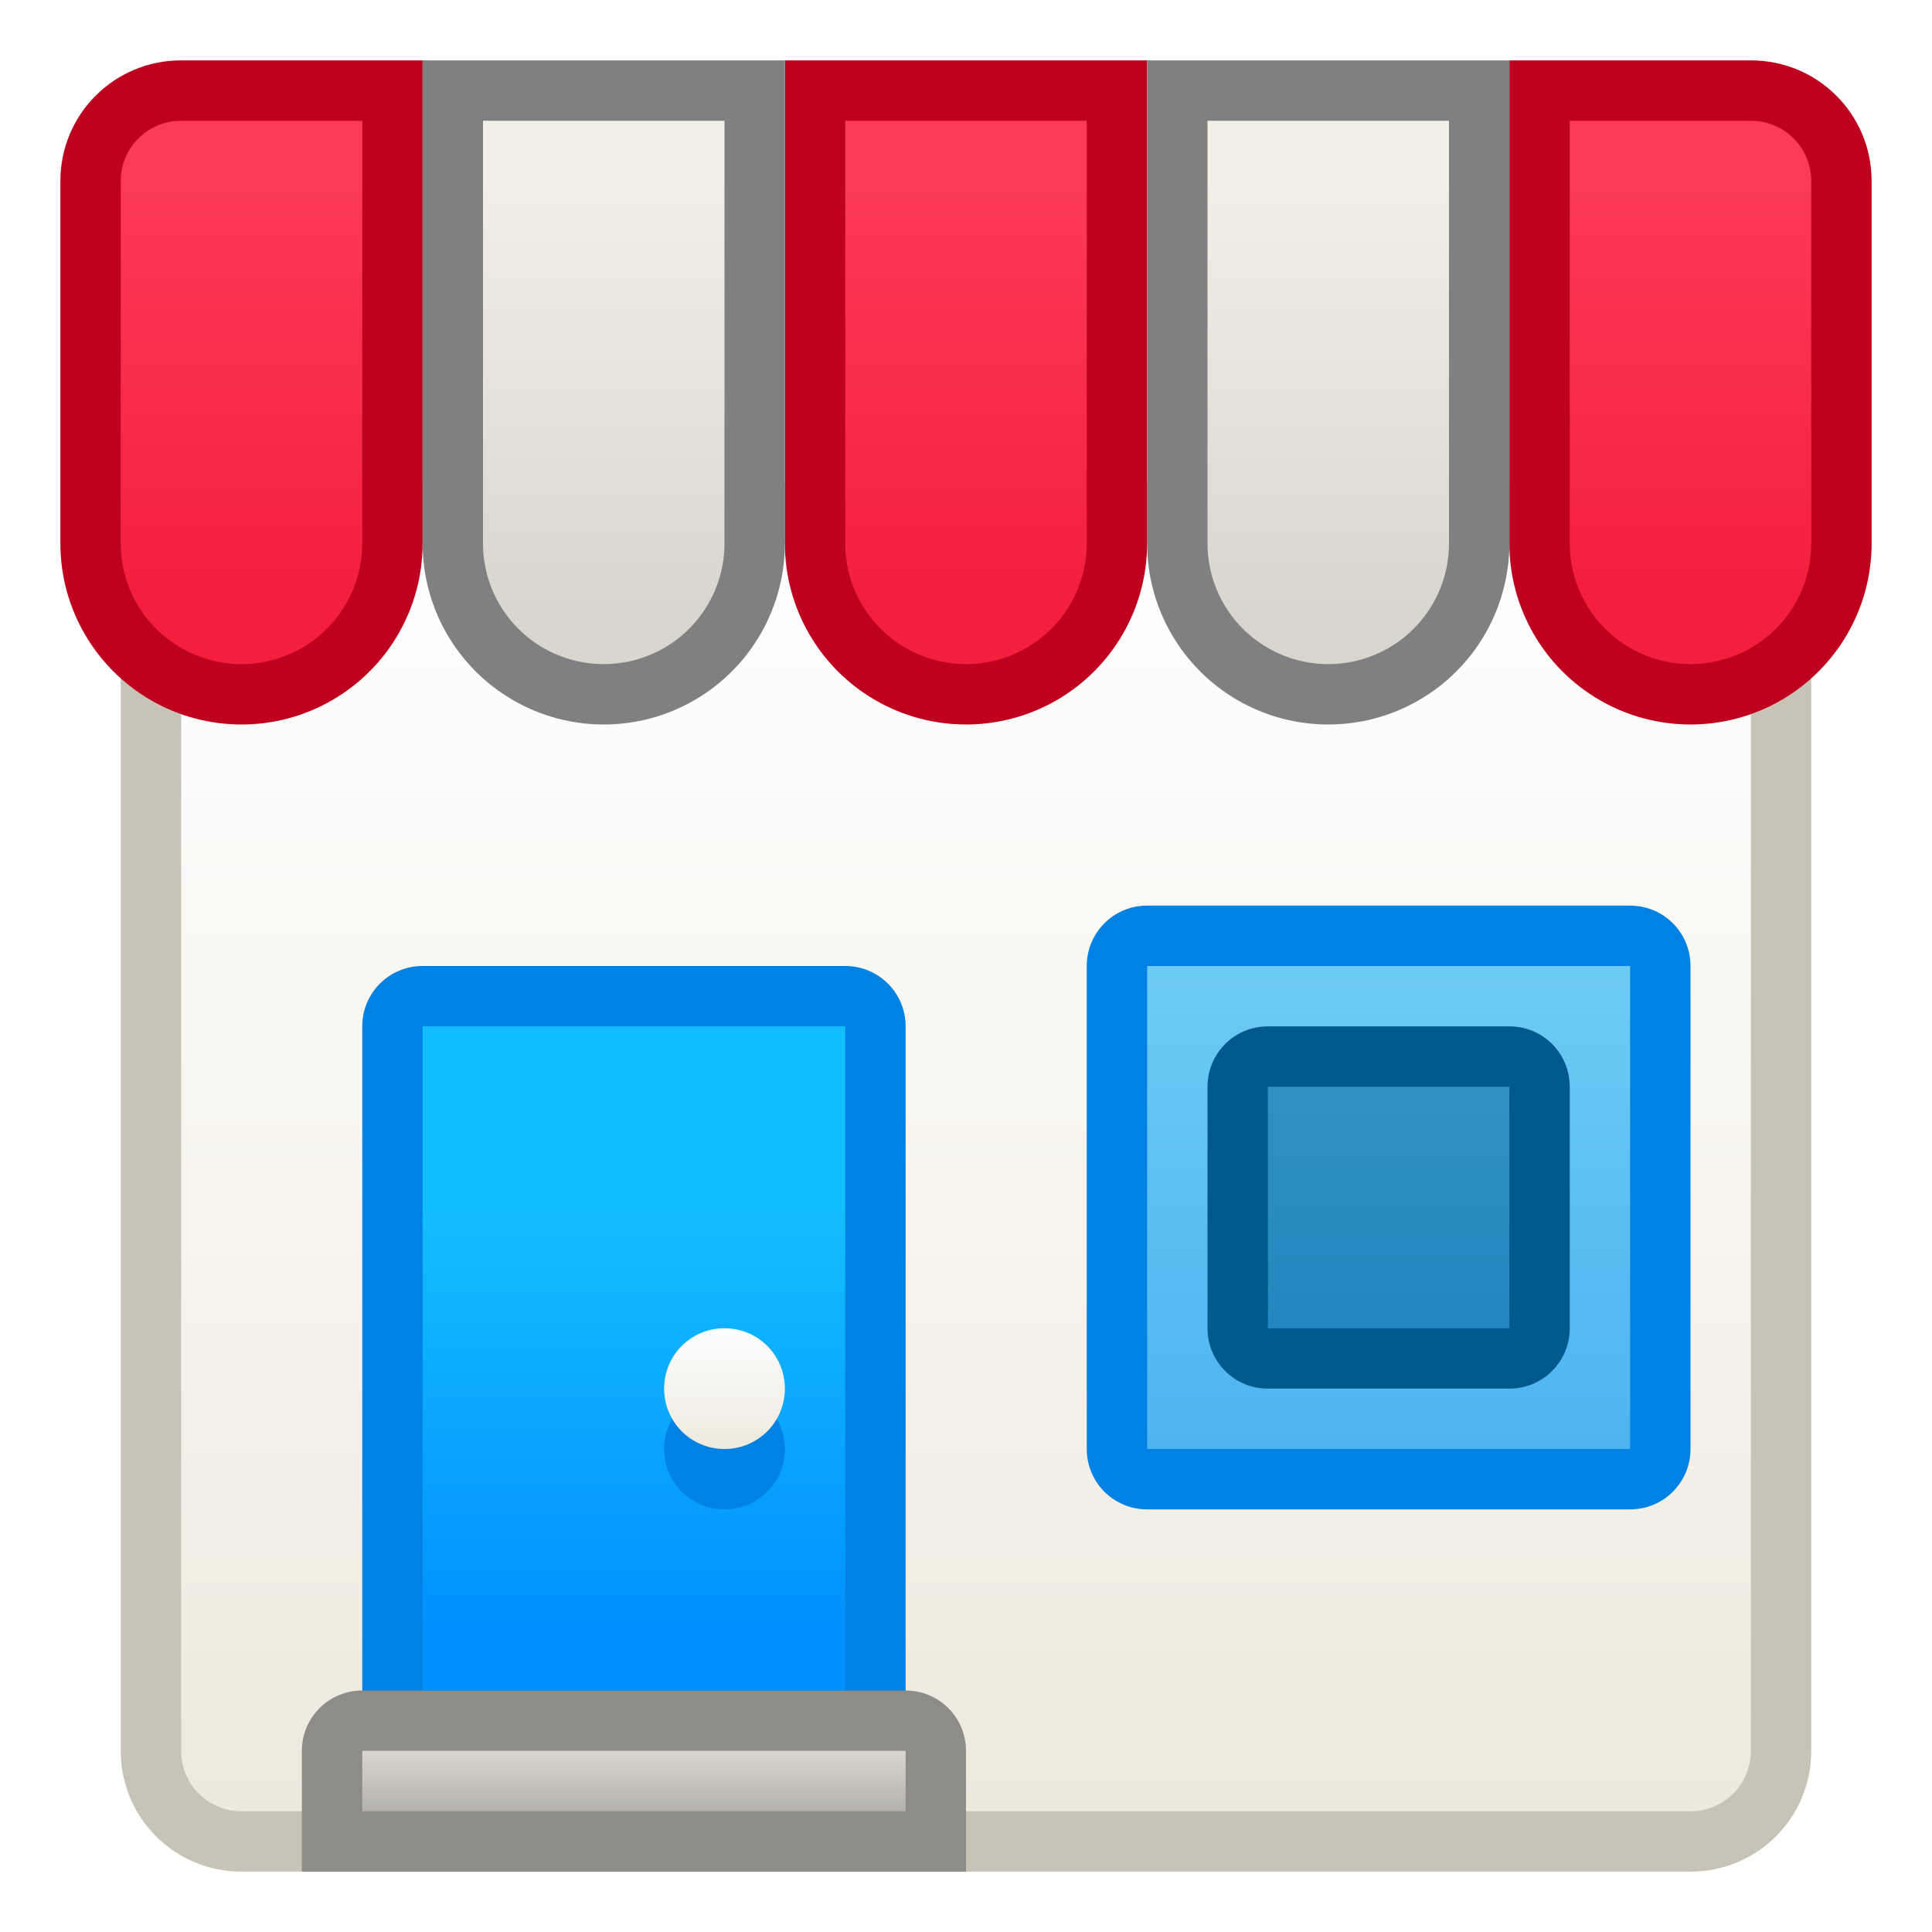
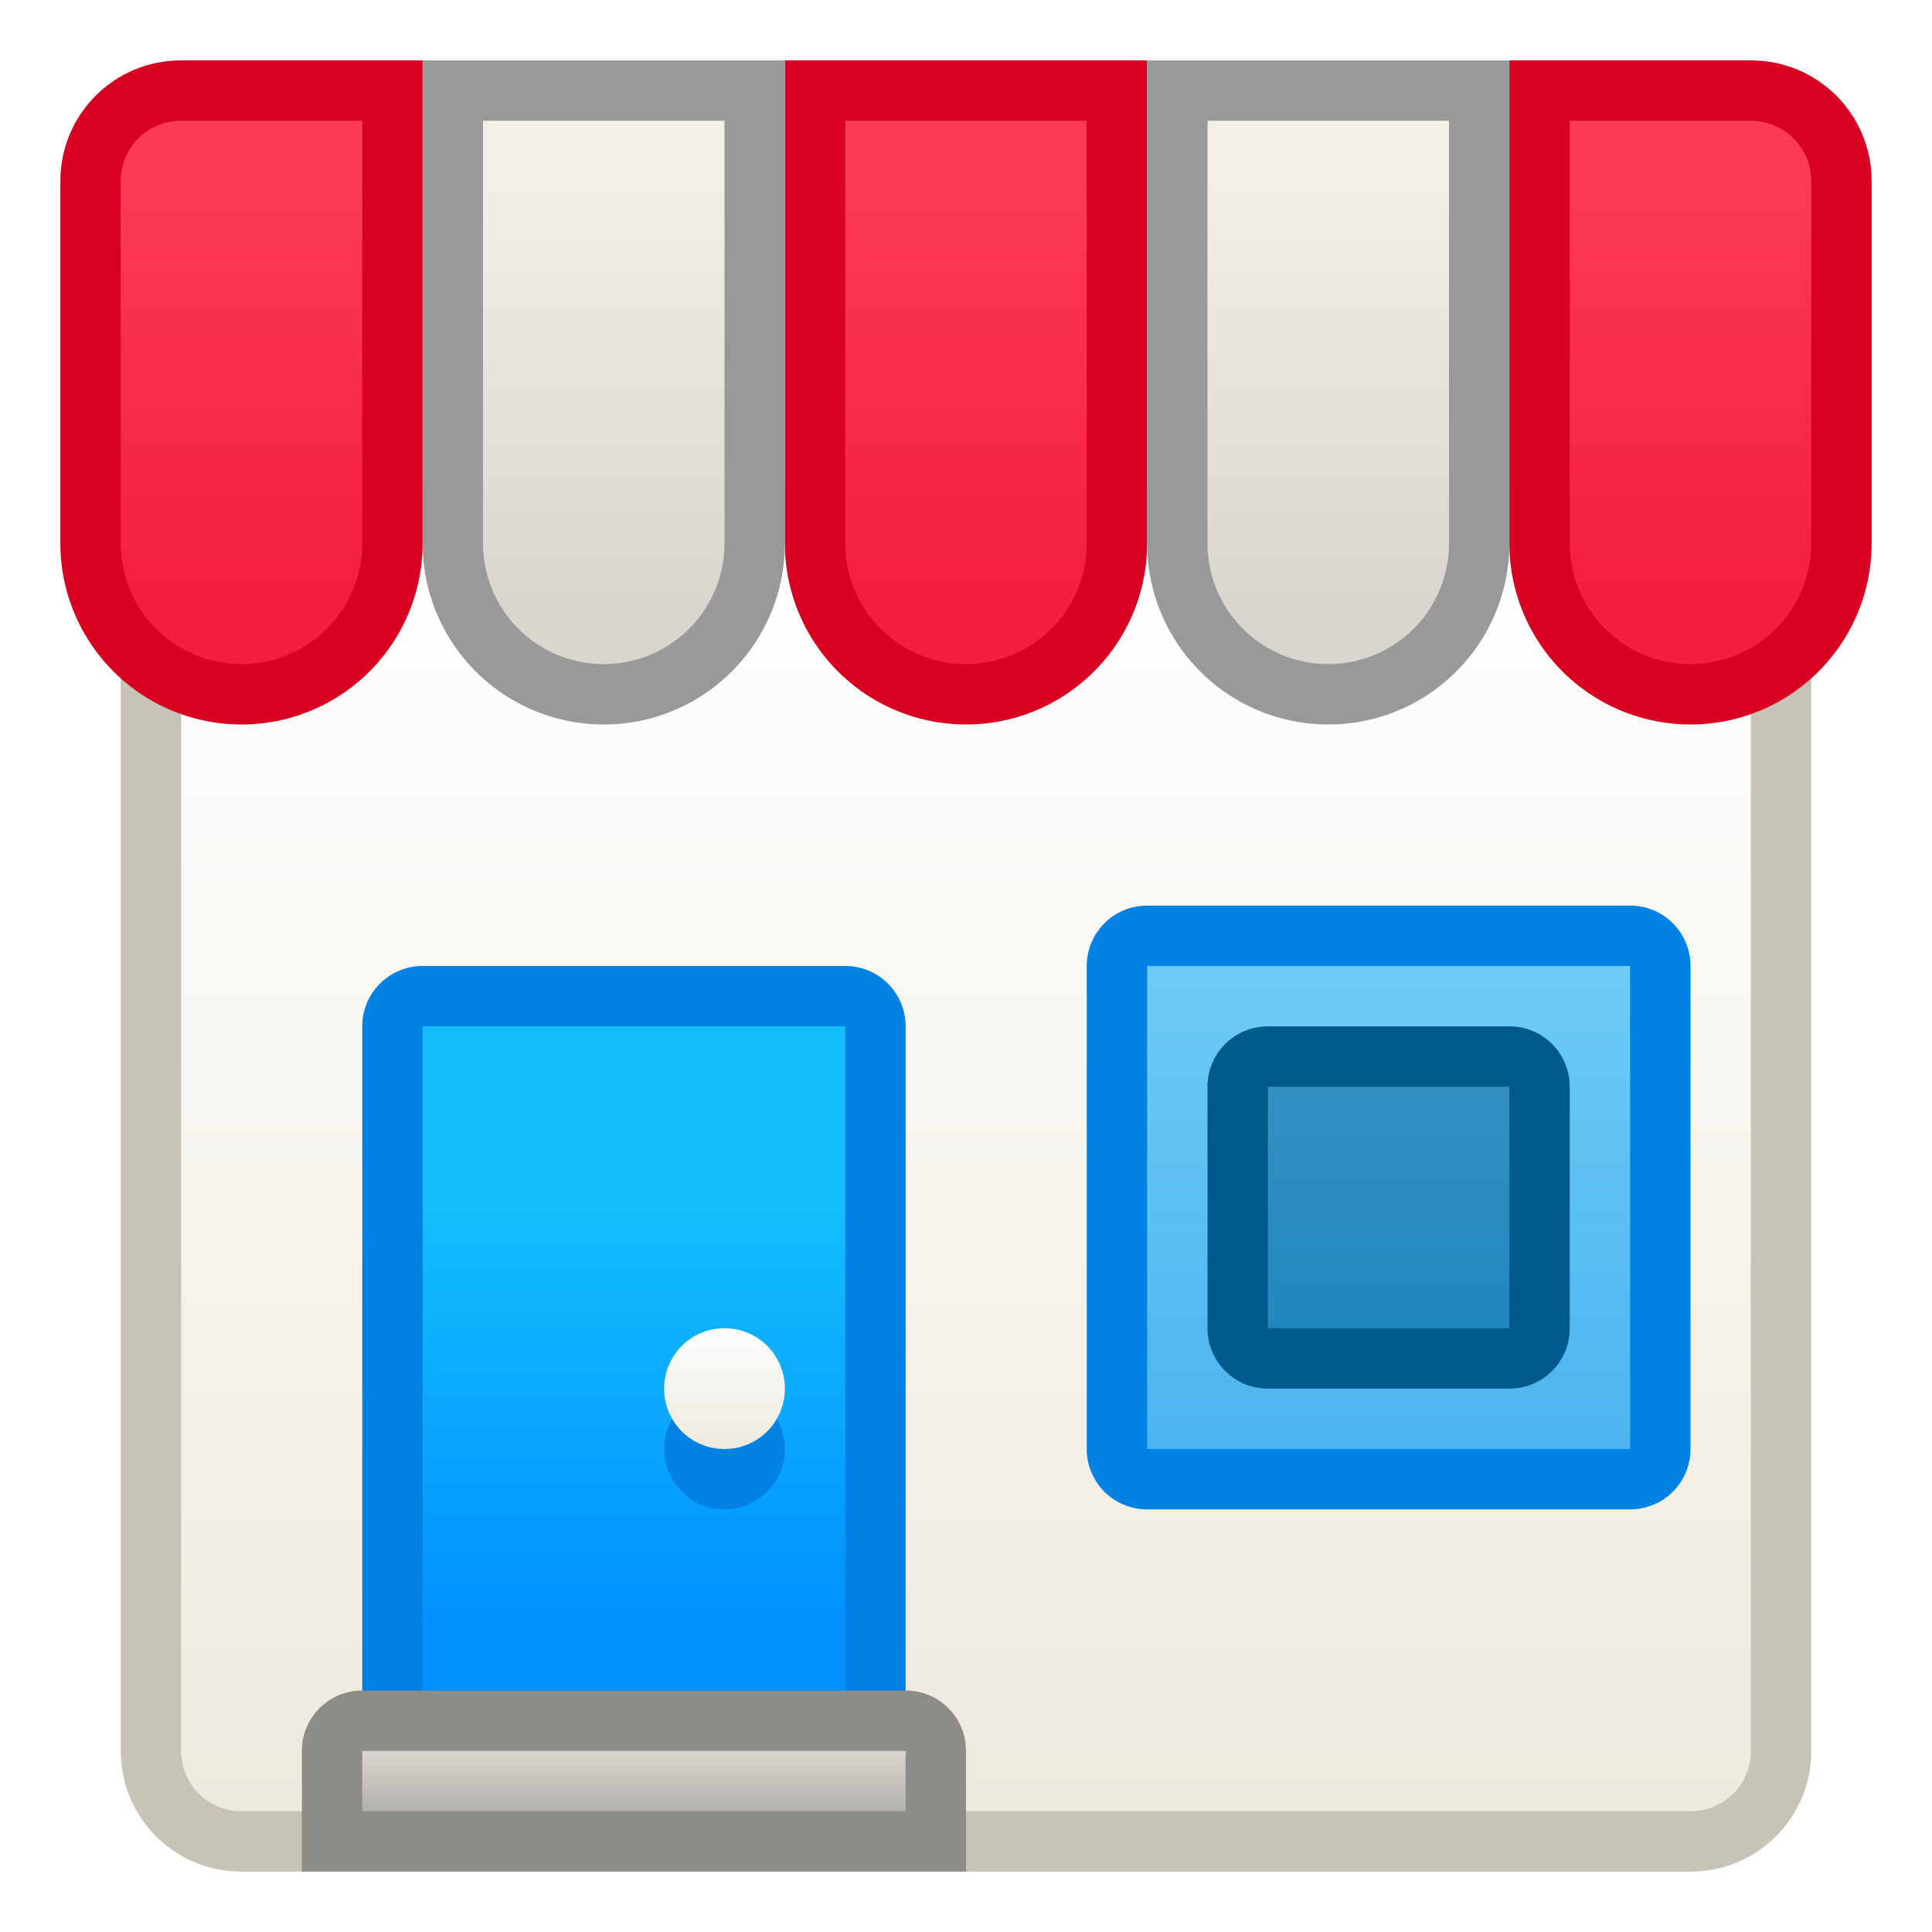
<svg xmlns="http://www.w3.org/2000/svg" xmlns:xlink="http://www.w3.org/1999/xlink" width="32" height="32" viewBox="0 0 32 32" version="1.1" id="svg8">
  <defs id="defs2">
    <linearGradient gradientTransform="translate(56,-4)" gradientUnits="userSpaceOnUse" y2="303.65" x2="-63" y1="311.65" x1="-63" id="linearGradient1036" xlink:href="#linearGradient1034" />
    <linearGradient id="linearGradient1034">
      <stop id="stop1030" offset="0" style="stop-color:#4cb4f0;stop-opacity:1" />
      <stop id="stop1032" offset="1" style="stop-color:#6dcbf5;stop-opacity:1" />
    </linearGradient>
    <linearGradient gradientTransform="translate(56,-4)" gradientUnits="userSpaceOnUse" y2="305.65" x2="-61" y1="309.65" x1="-61" id="linearGradient1044" xlink:href="#linearGradient1042" />
    <linearGradient id="linearGradient1042">
      <stop id="stop1038" offset="0" style="stop-color:#2187be;stop-opacity:1" />
      <stop id="stop1040" offset="1" style="stop-color:#3290c3;stop-opacity:1" />
    </linearGradient>
    <linearGradient gradientTransform="translate(55,-7)" gradientUnits="userSpaceOnUse" y2="312.65" x2="-70" y1="314.65" x1="-70" id="linearGradient993" xlink:href="#linearGradient934" />
    <linearGradient id="linearGradient934">
      <stop id="stop930" offset="0" style="stop-color:#eee9dd;stop-opacity:1" />
      <stop id="stop932" offset="1" style="stop-color:#ffffff;stop-opacity:0.986" />
    </linearGradient>
    <linearGradient gradientTransform="translate(54,-7)" gradientUnits="userSpaceOnUse" y2="310.65" x2="-71" y1="317.65" x1="-71" id="linearGradient973" xlink:href="#linearGradient5716" />
    <linearGradient id="linearGradient5716">
      <stop id="stop5712" offset="0" style="stop-color:#0090ff;stop-opacity:1" />
      <stop id="stop5714" offset="1" style="stop-color:#13befd;stop-opacity:1" />
    </linearGradient>
    <linearGradient gradientTransform="translate(55,-7)" gradientUnits="userSpaceOnUse" y2="319.65" x2="-74" y1="320.65" x1="-74" id="linearGradient981" xlink:href="#linearGradient979" />
    <linearGradient id="linearGradient979">
      <stop id="stop975" offset="0" style="stop-color:#b3b1ab;stop-opacity:1;" />
      <stop id="stop977" offset="1" style="stop-color:#d9d6cf;stop-opacity:1" />
    </linearGradient>
    <linearGradient gradientUnits="userSpaceOnUse" y2="299.65" x2="-71" y1="319.65" x1="-71" id="linearGradient936" xlink:href="#linearGradient934" gradientTransform="translate(56,-6)" />
    <linearGradient gradientTransform="translate(-16,-4)" gradientUnits="userSpaceOnUse" y2="290.65" x2="17" y1="297.65" x1="17" id="linearGradient880" xlink:href="#linearGradient4774" />
    <linearGradient id="linearGradient4774">
      <stop style="stop-color:#f41e3d;stop-opacity:1" offset="0" id="stop4770" />
      <stop style="stop-color:#fc3a56;stop-opacity:1" offset="1" id="stop4772" />
    </linearGradient>
    <linearGradient gradientTransform="translate(-16,-4)" gradientUnits="userSpaceOnUse" y2="290.65" x2="11" y1="297.65" x1="11" id="linearGradient902-3" xlink:href="#linearGradient908" />
    <linearGradient id="linearGradient908">
      <stop id="stop904" offset="0" style="stop-color:#d9d6cf;stop-opacity:1" />
      <stop id="stop906" offset="1" style="stop-color:#f2efe7;stop-opacity:1" />
    </linearGradient>
    <linearGradient gradientTransform="translate(-16,-4)" gradientUnits="userSpaceOnUse" y2="290.65" x2="5" y1="297.65" x1="5" id="linearGradient872" xlink:href="#linearGradient4774" />
    <linearGradient gradientTransform="translate(-16,-4)" gradientUnits="userSpaceOnUse" y2="290.65" x2="-1" y1="297.65" x1="-1" id="linearGradient888-5" xlink:href="#linearGradient908" />
    <linearGradient gradientTransform="translate(-16,-4)" gradientUnits="userSpaceOnUse" y2="290.65" x2="-7" y1="297.65" x1="-7" id="linearGradient864" xlink:href="#linearGradient4774" />
  </defs>
  <g id="layer1" transform="translate(0,-282.65)">
    <g id="g2933" transform="translate(27,-1)">
      <path id="rect926" d="M -23,291.65 H 1 c 1.108,0 2,0.892 2,2 v 19 c 0,1.108 -0.892,2 -2,2 h -24 c -1.108,0 -2,-0.892 -2,-2 v -19 c 0,-1.108 0.892,-2 2,-2 z" style="opacity:1;fill:#c8c3b7;fill-opacity:1;stroke:none;stroke-width:0.808;stroke-linecap:round;stroke-linejoin:round;stroke-miterlimit:4;stroke-dasharray:none;stroke-opacity:1;paint-order:stroke markers fill" />
      <path id="rect928" d="M -23,292.65 H 1 c 0.554,0 1,0.446 1,1 v 19 c 0,0.554 -0.446,1 -1,1 H -23 c -0.554,0 -1,-0.446 -1,-1 v -19 c 0,-0.554 0.446,-1 1,-1 z" style="opacity:1;fill:url(#linearGradient936);fill-opacity:1;stroke:none;stroke-width:0.808;stroke-linecap:round;stroke-linejoin:round;stroke-miterlimit:4;stroke-dasharray:none;stroke-opacity:1;paint-order:stroke markers fill" />
      <path id="rect963" d="m -20,299.65 h 7 c 0.554,0 1,0.446 1,1 v 11 c 0,0.554 -0.446,1 -1,1 H -20 c -0.554,0 -1,-0.446 -1,-1 v -11 c 0,-0.554 0.446,-1 1,-1 z" style="opacity:1;fill:#0082e5;fill-opacity:1;stroke:none;stroke-width:0.808;stroke-linecap:round;stroke-linejoin:round;stroke-miterlimit:4;stroke-dasharray:none;stroke-opacity:1;paint-order:stroke markers fill" />
      <path id="rect938" d="m -21,311.65 c -0.554,0 -1,0.446 -1,1 v 1 1 h 1 9 1 v -1 -1 c 0,-0.554 -0.446,-1 -1,-1 z" style="opacity:1;fill:#8e8c87;fill-opacity:1;stroke:none;stroke-width:0.808;stroke-linecap:round;stroke-linejoin:round;stroke-miterlimit:4;stroke-dasharray:none;stroke-opacity:1;paint-order:stroke markers fill" />
      <path id="rect965" d="m -20,300.65 h 7 v 11 h -7 z" style="opacity:1;fill:url(#linearGradient973);fill-opacity:1;stroke:none;stroke-width:0.808;stroke-linecap:round;stroke-linejoin:round;stroke-miterlimit:4;stroke-dasharray:none;stroke-opacity:1;paint-order:stroke markers fill" />
      <path id="rect945" d="m -21,312.65 h 9 v 1 h -9 z" style="opacity:1;fill:url(#linearGradient981);fill-opacity:1;stroke:none;stroke-width:0.808;stroke-linecap:round;stroke-linejoin:round;stroke-miterlimit:4;stroke-dasharray:none;stroke-opacity:1;paint-order:stroke markers fill" />
      <path id="rect985-5" d="m -15,306.65 c 0.554,0 1,0.446 1,1 0,0.554 -0.446,1 -1,1 -0.554,0 -1,-0.446 -1,-1 0,-0.554 0.446,-1 1,-1 z" style="opacity:1;fill:#0082e5;fill-opacity:1;stroke:none;stroke-width:0.808;stroke-linecap:round;stroke-linejoin:round;stroke-miterlimit:4;stroke-dasharray:none;stroke-opacity:1;paint-order:stroke markers fill" />
      <path id="rect985" d="m -15,305.65 c 0.554,0 1,0.446 1,1 0,0.554 -0.446,1 -1,1 -0.554,0 -1,-0.446 -1,-1 0,-0.554 0.446,-1 1,-1 z" style="opacity:1;fill:url(#linearGradient993);fill-opacity:1;stroke:none;stroke-width:0.808;stroke-linecap:round;stroke-linejoin:round;stroke-miterlimit:4;stroke-dasharray:none;stroke-opacity:1;paint-order:stroke markers fill" />
      <path id="rect1019" d="M -8,298.65 H 1e-6 c 0.554,0 1,0.446 1,1 v 8 c 0,0.554 -0.446,1 -1,1 H -8 c -0.554,0 -1,-0.446 -1,-1 v -8 c 0,-0.554 0.446,-1 1,-1 z" style="opacity:1;fill:#0082e5;fill-opacity:1;stroke:none;stroke-width:0.808;stroke-linecap:round;stroke-linejoin:round;stroke-miterlimit:4;stroke-dasharray:none;stroke-opacity:1;paint-order:stroke markers fill" />
      <path id="rect1021" d="m -8,299.65 h 8 v 8 h -8 z" style="opacity:1;fill:url(#linearGradient1036);fill-opacity:1;stroke:none;stroke-width:0.808;stroke-linecap:round;stroke-linejoin:round;stroke-miterlimit:4;stroke-dasharray:none;stroke-opacity:1;paint-order:stroke markers fill" />
      <path id="rect1023" d="m -6,300.65 h 4 c 0.554,0 1,0.446 1,1 v 4 c 0,0.554 -0.446,1 -1,1 h -4 c -0.554,0 -1,-0.446 -1,-1 v -4 c 0,-0.554 0.446,-1 1,-1 z" style="opacity:1;fill:#00598c;fill-opacity:1;stroke:none;stroke-width:0.808;stroke-linecap:round;stroke-linejoin:round;stroke-miterlimit:4;stroke-dasharray:none;stroke-opacity:1;paint-order:stroke markers fill" />
      <path id="rect1025" d="m -6,301.65 h 4 v 4 h -4 z" style="opacity:1;fill:url(#linearGradient1044);fill-opacity:1;stroke:none;stroke-width:0.808;stroke-linecap:round;stroke-linejoin:round;stroke-miterlimit:4;stroke-dasharray:none;stroke-opacity:1;paint-order:stroke markers fill" />
-       <path id="path1075-0" d="m -24,284.65 c -1.108,0 -2,0.892 -2,2 v 1 3 2 c 1.49e-4,1.072 0.572,2.062 1.5,2.598 0.928,0.536 2.072,0.536 3,0 0.928,-0.536 1.5,-1.526 1.5,-2.598 v -2 -3 -1 -2 h -2 z m 10,0 v 2 4 2 c 1.49e-4,1.072 0.572,2.062 1.5,2.598 0.928,0.536 2.072,0.536 3,0 0.928,-0.536 1.5,-1.526 1.5,-2.598 v -5 -1 -2 h -2 -2 z m 12,0 v 2 4 2 c 1.49e-4,1.072 0.572,2.062 1.5,2.598 0.928,0.536 2.072,0.536 3,0 0.928,-0.536 1.5,-1.526 1.5,-2.598 v -5 -1 c 0,-1.108 -0.892,-2 -2,-2 H 0 Z" style="opacity:1;fill:#be011e;fill-opacity:1;stroke:none;stroke-width:0.808;stroke-linecap:round;stroke-linejoin:round;stroke-miterlimit:4;stroke-dasharray:none;stroke-opacity:1;paint-order:stroke markers fill" />
-       <path id="path1075-0-1" d="m -20,284.65 v 2 4 2 c 1.49e-4,1.072 0.572,2.062 1.5,2.598 0.928,0.536 2.072,0.536 3,0 0.928,-0.536 1.5,-1.526 1.5,-2.598 v -5 -1 -2 h -2 -2 z m 12,0 v 2 4 2 c 1.49e-4,1.072 0.572,2.062 1.5,2.598 0.928,0.536 2.072,0.536 3,0 0.928,-0.536 1.5,-1.526 1.5,-2.598 v -5 -1 -2 h -2 -2 z" style="opacity:1;fill:#808080;fill-opacity:1;stroke:none;stroke-width:0.808;stroke-linecap:round;stroke-linejoin:round;stroke-miterlimit:4;stroke-dasharray:none;stroke-opacity:1;paint-order:stroke markers fill" />
+       <path id="path1075-0" d="m -24,284.65 c -1.108,0 -2,0.892 -2,2 v 1 3 2 c 1.49e-4,1.072 0.572,2.062 1.5,2.598 0.928,0.536 2.072,0.536 3,0 0.928,-0.536 1.5,-1.526 1.5,-2.598 v -2 -3 -1 -2 h -2 z m 10,0 v 2 4 2 c 1.49e-4,1.072 0.572,2.062 1.5,2.598 0.928,0.536 2.072,0.536 3,0 0.928,-0.536 1.5,-1.526 1.5,-2.598 v -5 -1 -2 h -2 -2 z m 12,0 v 2 4 2 c 1.49e-4,1.072 0.572,2.062 1.5,2.598 0.928,0.536 2.072,0.536 3,0 0.928,-0.536 1.5,-1.526 1.5,-2.598 v -5 -1 c 0,-1.108 -0.892,-2 -2,-2 H 0 Z" style="opacity:1;fill:#d90122;fill-opacity:1;stroke:none;stroke-width:0.808;stroke-linecap:round;stroke-linejoin:round;stroke-miterlimit:4;stroke-dasharray:none;stroke-opacity:1;paint-order:stroke markers fill" />
+       <path id="path1075-0-1" d="m -20,284.65 v 2 4 2 c 1.49e-4,1.072 0.572,2.062 1.5,2.598 0.928,0.536 2.072,0.536 3,0 0.928,-0.536 1.5,-1.526 1.5,-2.598 v -5 -1 -2 h -2 -2 z m 12,0 v 2 4 2 c 1.49e-4,1.072 0.572,2.062 1.5,2.598 0.928,0.536 2.072,0.536 3,0 0.928,-0.536 1.5,-1.526 1.5,-2.598 v -5 -1 -2 h -2 -2 z" style="opacity:1;fill:#999999;fill-opacity:1;stroke:none;stroke-width:0.808;stroke-linecap:round;stroke-linejoin:round;stroke-miterlimit:4;stroke-dasharray:none;stroke-opacity:1;paint-order:stroke markers fill" />
      <path id="path1075-0-9-2" d="m -1,285.65 v 1 5 1 c -1.32e-4,0.715 0.381,1.375 1,1.732 0.619,0.357 1.381,0.357 2,0 0.619,-0.357 1,-1.018 1,-1.732 v -1 -5 c 0,-0.554 -0.446,-1 -1,-1 H 0 Z" style="opacity:1;fill:url(#linearGradient880);fill-opacity:1;stroke:none;stroke-width:0.539;stroke-linecap:round;stroke-linejoin:round;stroke-miterlimit:4;stroke-dasharray:none;stroke-opacity:1;paint-order:stroke markers fill" />
      <path id="path1075-0-9-2-0" d="m -7,285.65 v 1 5 1 c -1.32e-4,0.715 0.381,1.375 1,1.732 0.619,0.357 1.381,0.357 2,0 0.619,-0.357 1,-1.018 1,-1.732 v -1 -5 -1 h -1 -2 z" style="opacity:1;fill:url(#linearGradient902-3);fill-opacity:1;stroke:none;stroke-width:0.539;stroke-linecap:round;stroke-linejoin:round;stroke-miterlimit:4;stroke-dasharray:none;stroke-opacity:1;paint-order:stroke markers fill" />
      <path id="path1075-0-9-2-2" d="m -13,285.65 v 1 5 1 c -1.32e-4,0.715 0.381,1.375 1,1.732 0.619,0.357 1.381,0.357 2,0 0.619,-0.357 1,-1.018 1,-1.732 v -1 -5 -1 h -1 -2 z" style="opacity:1;fill:url(#linearGradient872);fill-opacity:1;stroke:none;stroke-width:0.539;stroke-linecap:round;stroke-linejoin:round;stroke-miterlimit:4;stroke-dasharray:none;stroke-opacity:1;paint-order:stroke markers fill" />
      <path id="path1075-0-9-2-3" d="m -19,285.65 v 1 5 1 c -1.31e-4,0.715 0.381,1.375 1,1.732 0.619,0.357 1.381,0.357 2,0 0.619,-0.357 1,-1.018 1,-1.732 v -1 -5 -1 h -1 -2 z" style="opacity:1;fill:url(#linearGradient888-5);fill-opacity:1;stroke:none;stroke-width:0.539;stroke-linecap:round;stroke-linejoin:round;stroke-miterlimit:4;stroke-dasharray:none;stroke-opacity:1;paint-order:stroke markers fill" />
      <path id="path1075-0-9-2-7" d="m -24,285.65 c -0.554,0 -1,0.446 -1,1 v 5 1 c -1.31e-4,0.715 0.381,1.375 1,1.732 0.619,0.357 1.381,0.357 2,0 0.619,-0.357 1,-1.018 1,-1.732 v -1 -5 -1 h -1 z" style="opacity:1;fill:url(#linearGradient864);fill-opacity:1;stroke:none;stroke-width:0.539;stroke-linecap:round;stroke-linejoin:round;stroke-miterlimit:4;stroke-dasharray:none;stroke-opacity:1;paint-order:stroke markers fill" />
    </g>
  </g>
</svg>
